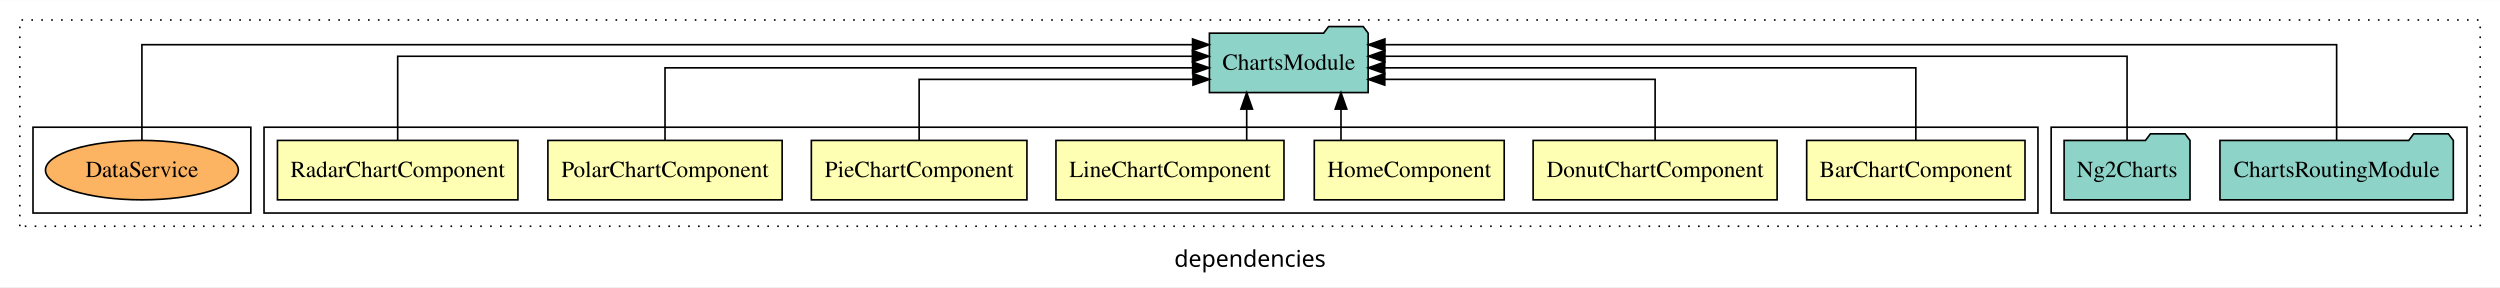
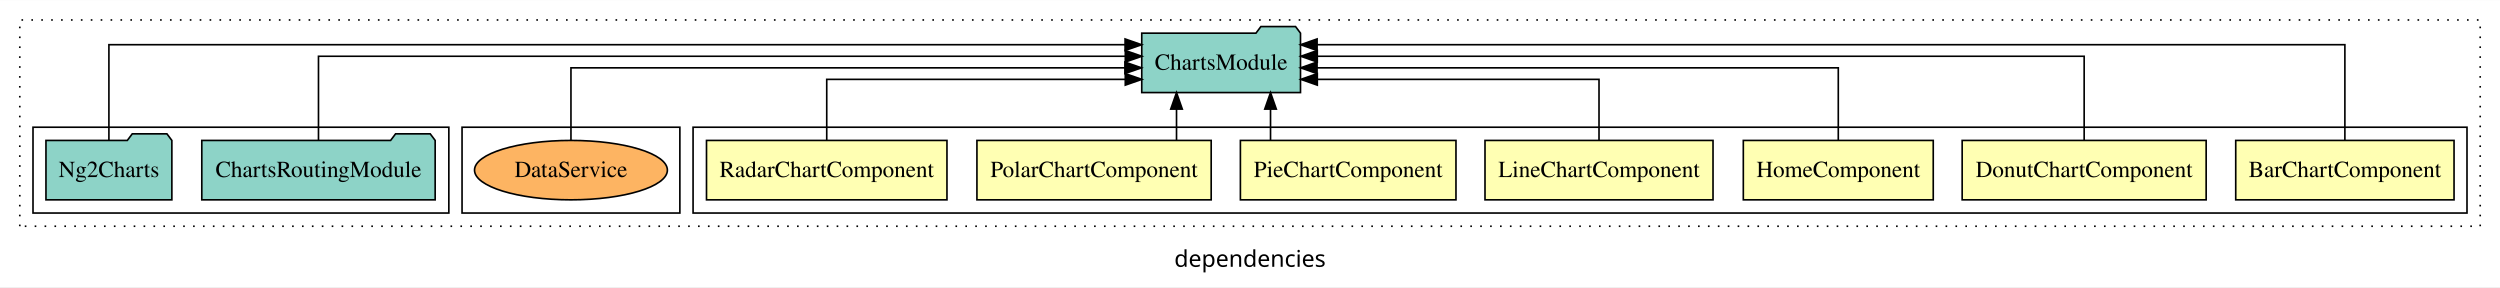
<svg xmlns="http://www.w3.org/2000/svg" width="1515pt" height="174pt" viewBox="0.00 0.00 1515.00 173.80">
  <g id="graph0" class="graph" transform="scale(1 1) rotate(0) translate(4 169.8)">
    <polygon fill="white" stroke="transparent" points="-4,4 -4,-169.8 1511,-169.8 1511,4 -4,4" />
    <text text-anchor="middle" x="753.5" y="-8.2" font-family="sans-serif" font-size="14.00">dependencies</text>
    <g id="clust1" class="cluster">
      <polygon fill="none" stroke="black" stroke-dasharray="1,5" points="8,-32.8 8,-157.8 1499,-157.8 1499,-32.8 8,-32.8" />
    </g>
-     <g id="clust10" class="cluster">
-       <polygon fill="none" stroke="black" points="1239,-40.8 1239,-92.8 1491,-92.8 1491,-40.8 1239,-40.8" />
-     </g>
    <g id="clust2" class="cluster">
-       <polygon fill="none" stroke="black" points="156,-40.8 156,-92.8 1231,-92.8 1231,-40.8 156,-40.8" />
+       <polygon fill="none" stroke="black" points="416,-40.8 416,-92.8 1491,-92.8 1491,-40.8 416,-40.8" />
    </g>
    <g id="clust13" class="cluster">
-       <polygon fill="none" stroke="black" points="16,-40.8 16,-92.8 148,-92.8 148,-40.8 16,-40.8" />
+       <polygon fill="none" stroke="black" points="276,-40.8 276,-92.8 408,-92.8 408,-40.8 276,-40.8" />
+     </g>
+     <g id="clust10" class="cluster">
+       <polygon fill="none" stroke="black" points="16,-40.8 16,-92.8 268,-92.8 268,-40.8 16,-40.8" />
    </g>
    <g id="node1" class="node">
-       <polygon fill="#ffffb3" stroke="black" points="1223.15,-84.8 1090.85,-84.8 1090.85,-48.8 1223.15,-48.8 1223.15,-84.8" />
-       <text text-anchor="middle" x="1157" y="-62.6" font-family="Times,serif" font-size="14.00">BarChartComponent</text>
+       <polygon fill="#ffffb3" stroke="black" points="1483.15,-84.8 1350.85,-84.8 1350.85,-48.8 1483.15,-48.8 1483.15,-84.8" />
+       <text text-anchor="middle" x="1417" y="-62.6" font-family="Times,serif" font-size="14.00">BarChartComponent</text>
    </g>
    <g id="node8" class="node">
-       <polygon fill="#8dd3c7" stroke="black" points="825.1,-149.8 822.1,-153.8 801.1,-153.8 798.1,-149.8 728.9,-149.8 728.9,-113.8 825.1,-113.8 825.1,-149.8" />
-       <text text-anchor="middle" x="777" y="-127.6" font-family="Times,serif" font-size="14.00">ChartsModule</text>
+       <polygon fill="#8dd3c7" stroke="black" points="784.1,-149.8 781.1,-153.8 760.1,-153.8 757.1,-149.8 687.9,-149.8 687.9,-113.8 784.1,-113.8 784.1,-149.8" />
+       <text text-anchor="middle" x="736" y="-127.6" font-family="Times,serif" font-size="14.00">ChartsModule</text>
    </g>
    <g id="edge1" class="edge">
-       <path fill="none" stroke="black" d="M1157,-85.07C1157,-103.36 1157,-128.8 1157,-128.8 1157,-128.8 835.13,-128.8 835.13,-128.8" />
-       <polygon fill="black" stroke="black" points="835.13,-125.3 825.13,-128.8 835.13,-132.3 835.13,-125.3" />
+       <path fill="none" stroke="black" d="M1417,-84.81C1417,-107.29 1417,-142.8 1417,-142.8 1417,-142.8 794.16,-142.8 794.16,-142.8" />
+       <polygon fill="black" stroke="black" points="794.16,-139.3 784.16,-142.8 794.16,-146.3 794.16,-139.3" />
    </g>
    <g id="node2" class="node">
-       <polygon fill="#ffffb3" stroke="black" points="1072.93,-84.8 925.07,-84.8 925.07,-48.8 1072.93,-48.8 1072.93,-84.8" />
-       <text text-anchor="middle" x="999" y="-62.6" font-family="Times,serif" font-size="14.00">DonutChartComponent</text>
+       <polygon fill="#ffffb3" stroke="black" points="1332.93,-84.8 1185.07,-84.8 1185.07,-48.8 1332.93,-48.8 1332.93,-84.8" />
+       <text text-anchor="middle" x="1259" y="-62.6" font-family="Times,serif" font-size="14.00">DonutChartComponent</text>
    </g>
    <g id="edge2" class="edge">
-       <path fill="none" stroke="black" d="M999,-84.81C999,-100.85 999,-121.8 999,-121.8 999,-121.8 835.17,-121.8 835.17,-121.8" />
-       <polygon fill="black" stroke="black" points="835.17,-118.3 825.17,-121.8 835.17,-125.3 835.17,-118.3" />
+       <path fill="none" stroke="black" d="M1259,-84.93C1259,-105.37 1259,-135.8 1259,-135.8 1259,-135.8 794.27,-135.8 794.27,-135.8" />
+       <polygon fill="black" stroke="black" points="794.27,-132.3 784.27,-135.8 794.27,-139.3 794.27,-132.3" />
    </g>
    <g id="node3" class="node">
-       <polygon fill="#ffffb3" stroke="black" points="907.55,-84.8 792.45,-84.8 792.45,-48.8 907.55,-48.8 907.55,-84.8" />
-       <text text-anchor="middle" x="850" y="-62.6" font-family="Times,serif" font-size="14.00">HomeComponent</text>
+       <polygon fill="#ffffb3" stroke="black" points="1167.55,-84.8 1052.45,-84.8 1052.45,-48.8 1167.55,-48.8 1167.55,-84.8" />
+       <text text-anchor="middle" x="1110" y="-62.6" font-family="Times,serif" font-size="14.00">HomeComponent</text>
    </g>
    <g id="edge3" class="edge">
-       <path fill="none" stroke="black" d="M808.64,-84.91C808.64,-84.91 808.64,-103.79 808.64,-103.79" />
-       <polygon fill="black" stroke="black" points="805.14,-103.79 808.64,-113.79 812.14,-103.79 805.14,-103.79" />
+       <path fill="none" stroke="black" d="M1110,-85.07C1110,-103.36 1110,-128.8 1110,-128.8 1110,-128.8 794.13,-128.8 794.13,-128.8" />
+       <polygon fill="black" stroke="black" points="794.13,-125.3 784.13,-128.8 794.13,-132.3 794.13,-125.3" />
    </g>
    <g id="node4" class="node">
-       <polygon fill="#ffffb3" stroke="black" points="774.09,-84.8 635.91,-84.8 635.91,-48.8 774.09,-48.8 774.09,-84.8" />
-       <text text-anchor="middle" x="705" y="-62.6" font-family="Times,serif" font-size="14.00">LineChartComponent</text>
+       <polygon fill="#ffffb3" stroke="black" points="1034.09,-84.8 895.91,-84.8 895.91,-48.8 1034.09,-48.8 1034.09,-84.8" />
+       <text text-anchor="middle" x="965" y="-62.6" font-family="Times,serif" font-size="14.00">LineChartComponent</text>
    </g>
    <g id="edge4" class="edge">
-       <path fill="none" stroke="black" d="M751.5,-84.91C751.5,-84.91 751.5,-103.79 751.5,-103.79" />
-       <polygon fill="black" stroke="black" points="748,-103.79 751.5,-113.79 755,-103.79 748,-103.79" />
+       <path fill="none" stroke="black" d="M965,-84.81C965,-100.85 965,-121.8 965,-121.8 965,-121.8 794.29,-121.8 794.29,-121.8" />
+       <polygon fill="black" stroke="black" points="794.29,-118.3 784.29,-121.8 794.29,-125.3 794.29,-118.3" />
    </g>
    <g id="node5" class="node">
-       <polygon fill="#ffffb3" stroke="black" points="618.32,-84.8 487.68,-84.8 487.68,-48.8 618.32,-48.8 618.32,-84.8" />
-       <text text-anchor="middle" x="553" y="-62.6" font-family="Times,serif" font-size="14.00">PieChartComponent</text>
+       <polygon fill="#ffffb3" stroke="black" points="878.32,-84.8 747.68,-84.8 747.68,-48.8 878.32,-48.8 878.32,-84.8" />
+       <text text-anchor="middle" x="813" y="-62.6" font-family="Times,serif" font-size="14.00">PieChartComponent</text>
    </g>
    <g id="edge5" class="edge">
-       <path fill="none" stroke="black" d="M553,-84.81C553,-100.85 553,-121.8 553,-121.8 553,-121.8 718.95,-121.8 718.95,-121.8" />
-       <polygon fill="black" stroke="black" points="718.95,-125.3 728.95,-121.8 718.95,-118.3 718.95,-125.3" />
+       <path fill="none" stroke="black" d="M765.94,-84.91C765.94,-84.91 765.94,-103.79 765.94,-103.79" />
+       <polygon fill="black" stroke="black" points="762.44,-103.79 765.94,-113.79 769.44,-103.79 762.44,-103.79" />
    </g>
    <g id="node6" class="node">
-       <polygon fill="#ffffb3" stroke="black" points="469.98,-84.8 328.02,-84.8 328.02,-48.8 469.98,-48.8 469.98,-84.8" />
-       <text text-anchor="middle" x="399" y="-62.6" font-family="Times,serif" font-size="14.00">PolarChartComponent</text>
+       <polygon fill="#ffffb3" stroke="black" points="729.98,-84.8 588.02,-84.8 588.02,-48.8 729.98,-48.8 729.98,-84.8" />
+       <text text-anchor="middle" x="659" y="-62.6" font-family="Times,serif" font-size="14.00">PolarChartComponent</text>
    </g>
    <g id="edge6" class="edge">
-       <path fill="none" stroke="black" d="M399,-85.07C399,-103.36 399,-128.8 399,-128.8 399,-128.8 718.74,-128.8 718.74,-128.8" />
-       <polygon fill="black" stroke="black" points="718.74,-132.3 728.74,-128.8 718.74,-125.3 718.74,-132.3" />
+       <path fill="none" stroke="black" d="M708.97,-84.91C708.97,-84.91 708.97,-103.79 708.97,-103.79" />
+       <polygon fill="black" stroke="black" points="705.47,-103.79 708.97,-113.79 712.47,-103.79 705.47,-103.79" />
    </g>
    <g id="node7" class="node">
-       <polygon fill="#ffffb3" stroke="black" points="309.86,-84.8 164.14,-84.8 164.14,-48.8 309.86,-48.8 309.86,-84.8" />
-       <text text-anchor="middle" x="237" y="-62.6" font-family="Times,serif" font-size="14.00">RadarChartComponent</text>
+       <polygon fill="#ffffb3" stroke="black" points="569.86,-84.8 424.14,-84.8 424.14,-48.8 569.86,-48.8 569.86,-84.8" />
+       <text text-anchor="middle" x="497" y="-62.6" font-family="Times,serif" font-size="14.00">RadarChartComponent</text>
    </g>
    <g id="edge7" class="edge">
-       <path fill="none" stroke="black" d="M237,-84.93C237,-105.37 237,-135.8 237,-135.8 237,-135.8 718.6,-135.8 718.6,-135.8" />
-       <polygon fill="black" stroke="black" points="718.6,-139.3 728.6,-135.8 718.6,-132.3 718.6,-139.3" />
+       <path fill="none" stroke="black" d="M497,-84.81C497,-100.85 497,-121.8 497,-121.8 497,-121.8 677.92,-121.8 677.92,-121.8" />
+       <polygon fill="black" stroke="black" points="677.92,-125.3 687.92,-121.8 677.92,-118.3 677.92,-125.3" />
    </g>
    <g id="node9" class="node">
-       <polygon fill="#8dd3c7" stroke="black" points="1482.71,-84.8 1479.71,-88.8 1458.71,-88.8 1455.71,-84.8 1341.29,-84.8 1341.29,-48.8 1482.71,-48.8 1482.71,-84.8" />
-       <text text-anchor="middle" x="1412" y="-62.6" font-family="Times,serif" font-size="14.00">ChartsRoutingModule</text>
+       <polygon fill="#8dd3c7" stroke="black" points="259.71,-84.8 256.71,-88.8 235.71,-88.8 232.71,-84.8 118.29,-84.8 118.29,-48.8 259.71,-48.8 259.71,-84.8" />
+       <text text-anchor="middle" x="189" y="-62.6" font-family="Times,serif" font-size="14.00">ChartsRoutingModule</text>
    </g>
    <g id="edge8" class="edge">
-       <path fill="none" stroke="black" d="M1412,-84.81C1412,-107.29 1412,-142.8 1412,-142.8 1412,-142.8 835.25,-142.8 835.25,-142.8" />
-       <polygon fill="black" stroke="black" points="835.25,-139.3 825.25,-142.8 835.25,-146.3 835.25,-139.3" />
+       <path fill="none" stroke="black" d="M189,-84.93C189,-105.37 189,-135.8 189,-135.8 189,-135.8 677.94,-135.8 677.94,-135.8" />
+       <polygon fill="black" stroke="black" points="677.94,-139.3 687.94,-135.8 677.94,-132.3 677.94,-139.3" />
    </g>
    <g id="node10" class="node">
-       <polygon fill="#8dd3c7" stroke="black" points="1323.15,-84.8 1320.15,-88.8 1299.15,-88.8 1296.15,-84.8 1246.85,-84.8 1246.85,-48.8 1323.15,-48.8 1323.15,-84.8" />
-       <text text-anchor="middle" x="1285" y="-62.6" font-family="Times,serif" font-size="14.00">Ng2Charts</text>
+       <polygon fill="#8dd3c7" stroke="black" points="100.15,-84.8 97.15,-88.8 76.15,-88.8 73.15,-84.8 23.85,-84.8 23.85,-48.8 100.15,-48.8 100.15,-84.8" />
+       <text text-anchor="middle" x="62" y="-62.6" font-family="Times,serif" font-size="14.00">Ng2Charts</text>
    </g>
    <g id="edge9" class="edge">
-       <path fill="none" stroke="black" d="M1285,-84.93C1285,-105.37 1285,-135.8 1285,-135.8 1285,-135.8 835.25,-135.8 835.25,-135.8" />
-       <polygon fill="black" stroke="black" points="835.25,-132.3 825.25,-135.8 835.25,-139.3 835.25,-132.3" />
+       <path fill="none" stroke="black" d="M62,-84.81C62,-107.29 62,-142.8 62,-142.8 62,-142.8 677.8,-142.8 677.8,-142.8" />
+       <polygon fill="black" stroke="black" points="677.8,-146.3 687.8,-142.8 677.8,-139.3 677.8,-146.3" />
    </g>
    <g id="node11" class="node">
-       <ellipse fill="#fdb462" stroke="black" cx="82" cy="-66.8" rx="58.44" ry="18" />
-       <text text-anchor="middle" x="82" y="-62.6" font-family="Times,serif" font-size="14.00">DataService</text>
+       <ellipse fill="#fdb462" stroke="black" cx="342" cy="-66.8" rx="58.44" ry="18" />
+       <text text-anchor="middle" x="342" y="-62.6" font-family="Times,serif" font-size="14.00">DataService</text>
    </g>
    <g id="edge10" class="edge">
-       <path fill="none" stroke="black" d="M82,-84.81C82,-107.29 82,-142.8 82,-142.8 82,-142.8 718.68,-142.8 718.68,-142.8" />
-       <polygon fill="black" stroke="black" points="718.68,-146.3 728.68,-142.8 718.68,-139.3 718.68,-146.3" />
+       <path fill="none" stroke="black" d="M342,-85.07C342,-103.36 342,-128.8 342,-128.8 342,-128.8 677.69,-128.8 677.69,-128.8" />
+       <polygon fill="black" stroke="black" points="677.69,-132.3 687.69,-128.8 677.69,-125.3 677.69,-132.3" />
    </g>
  </g>
</svg>
